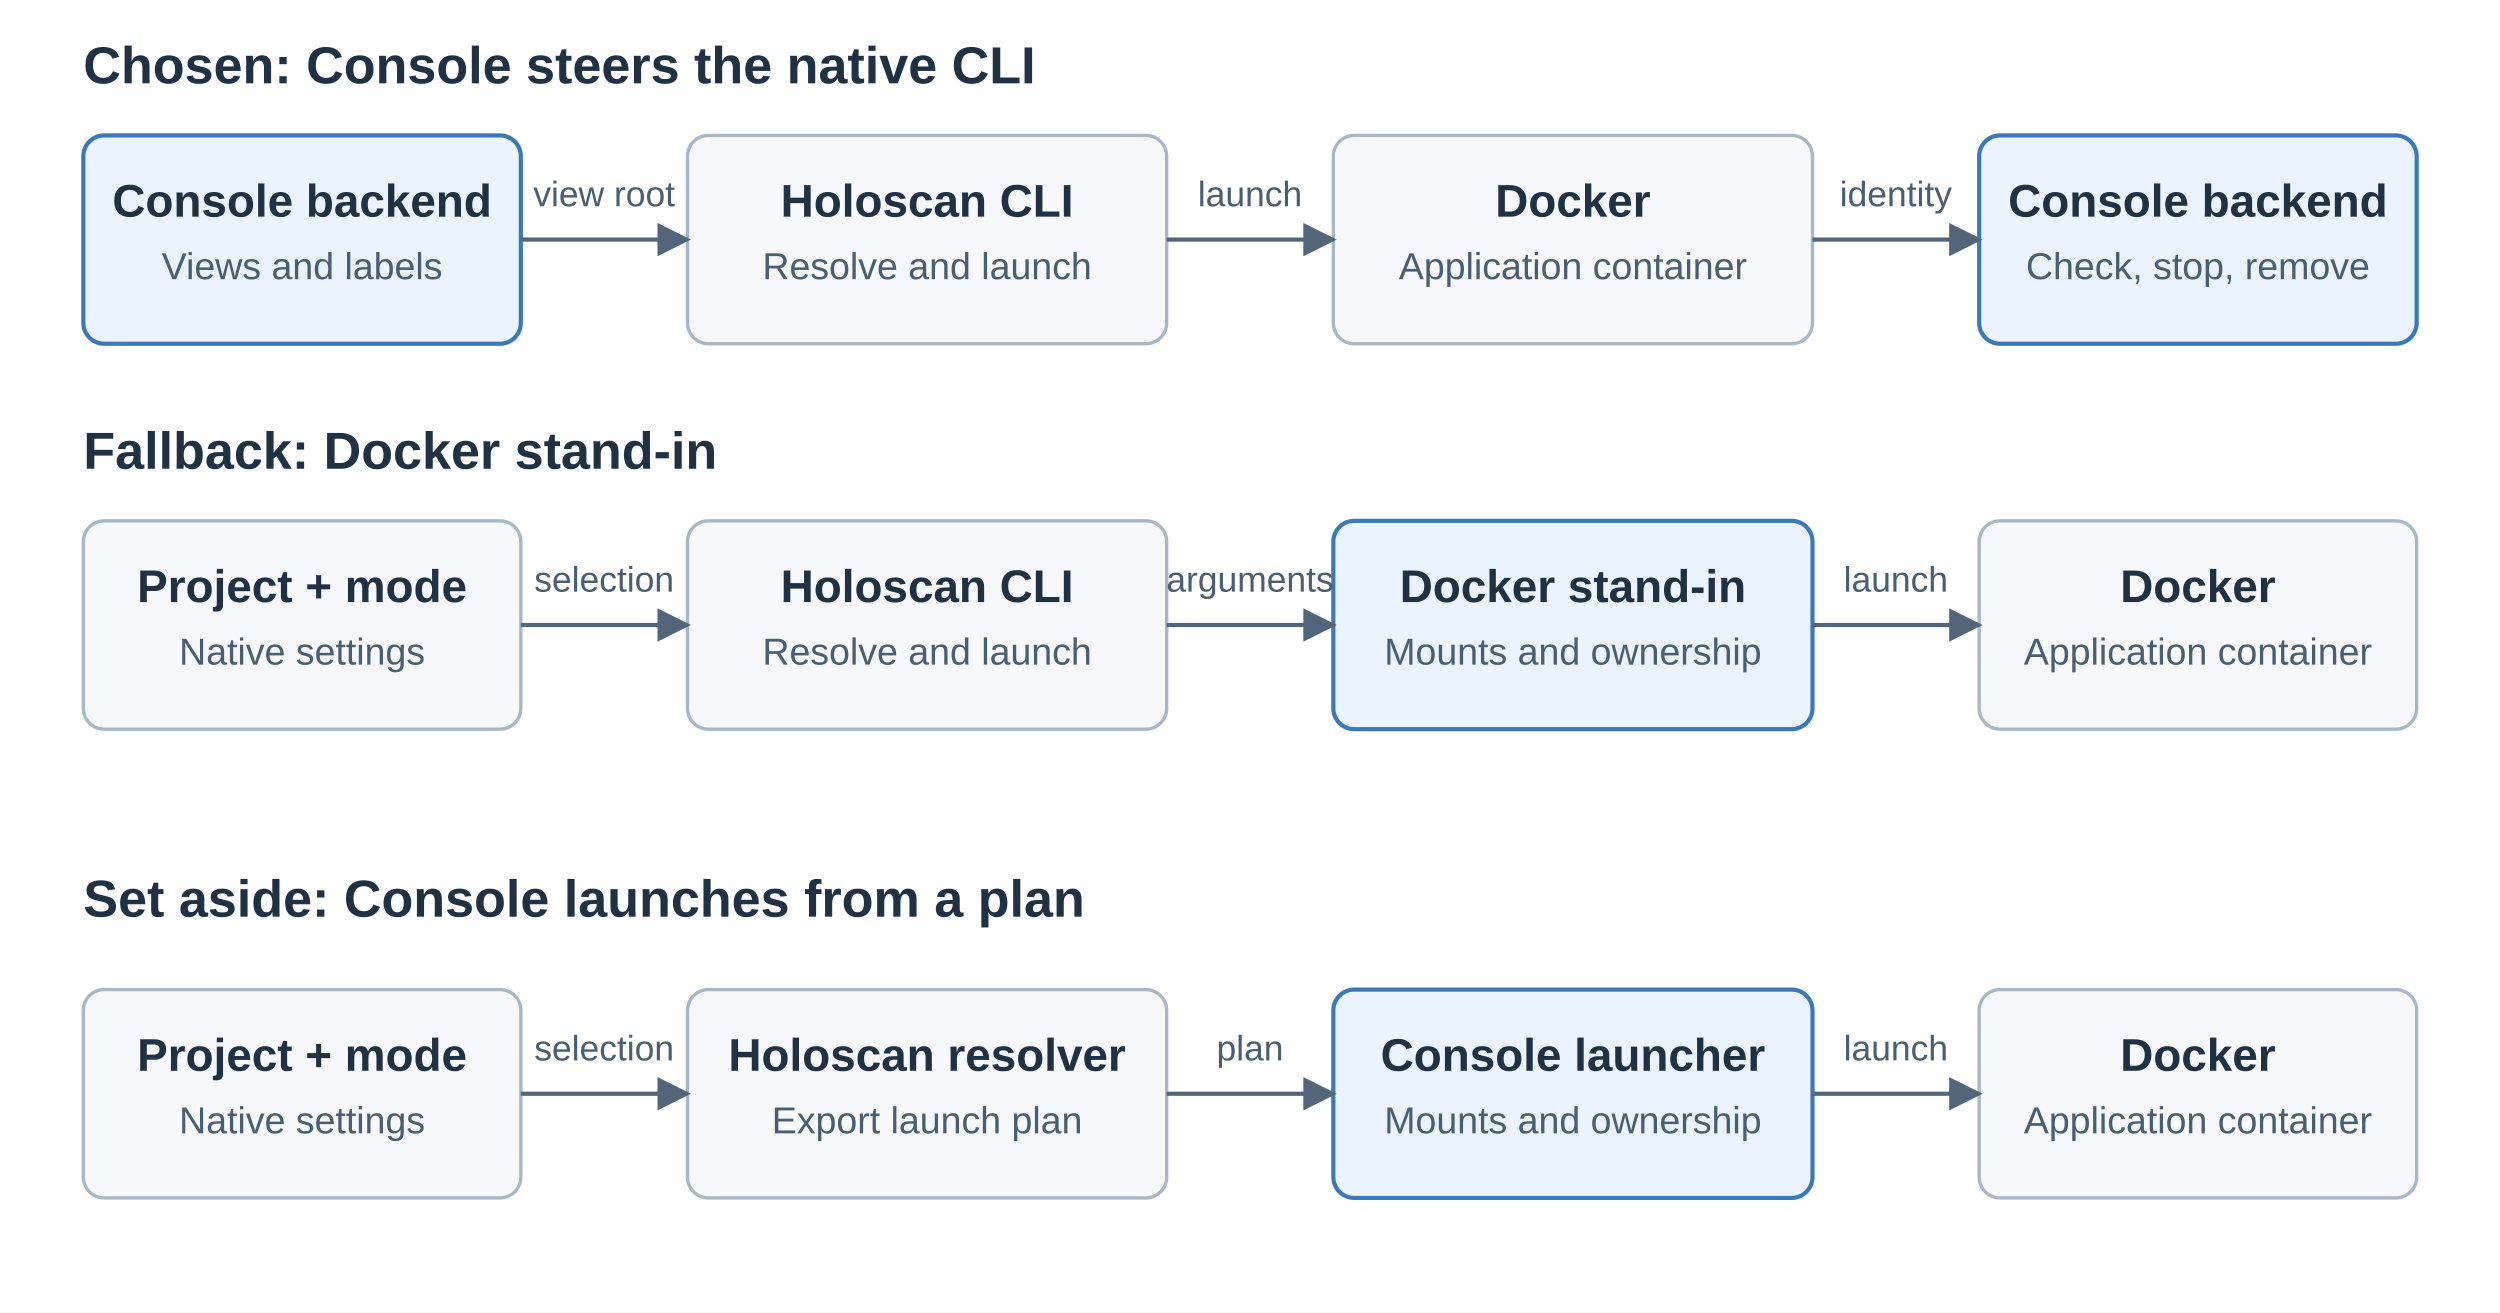
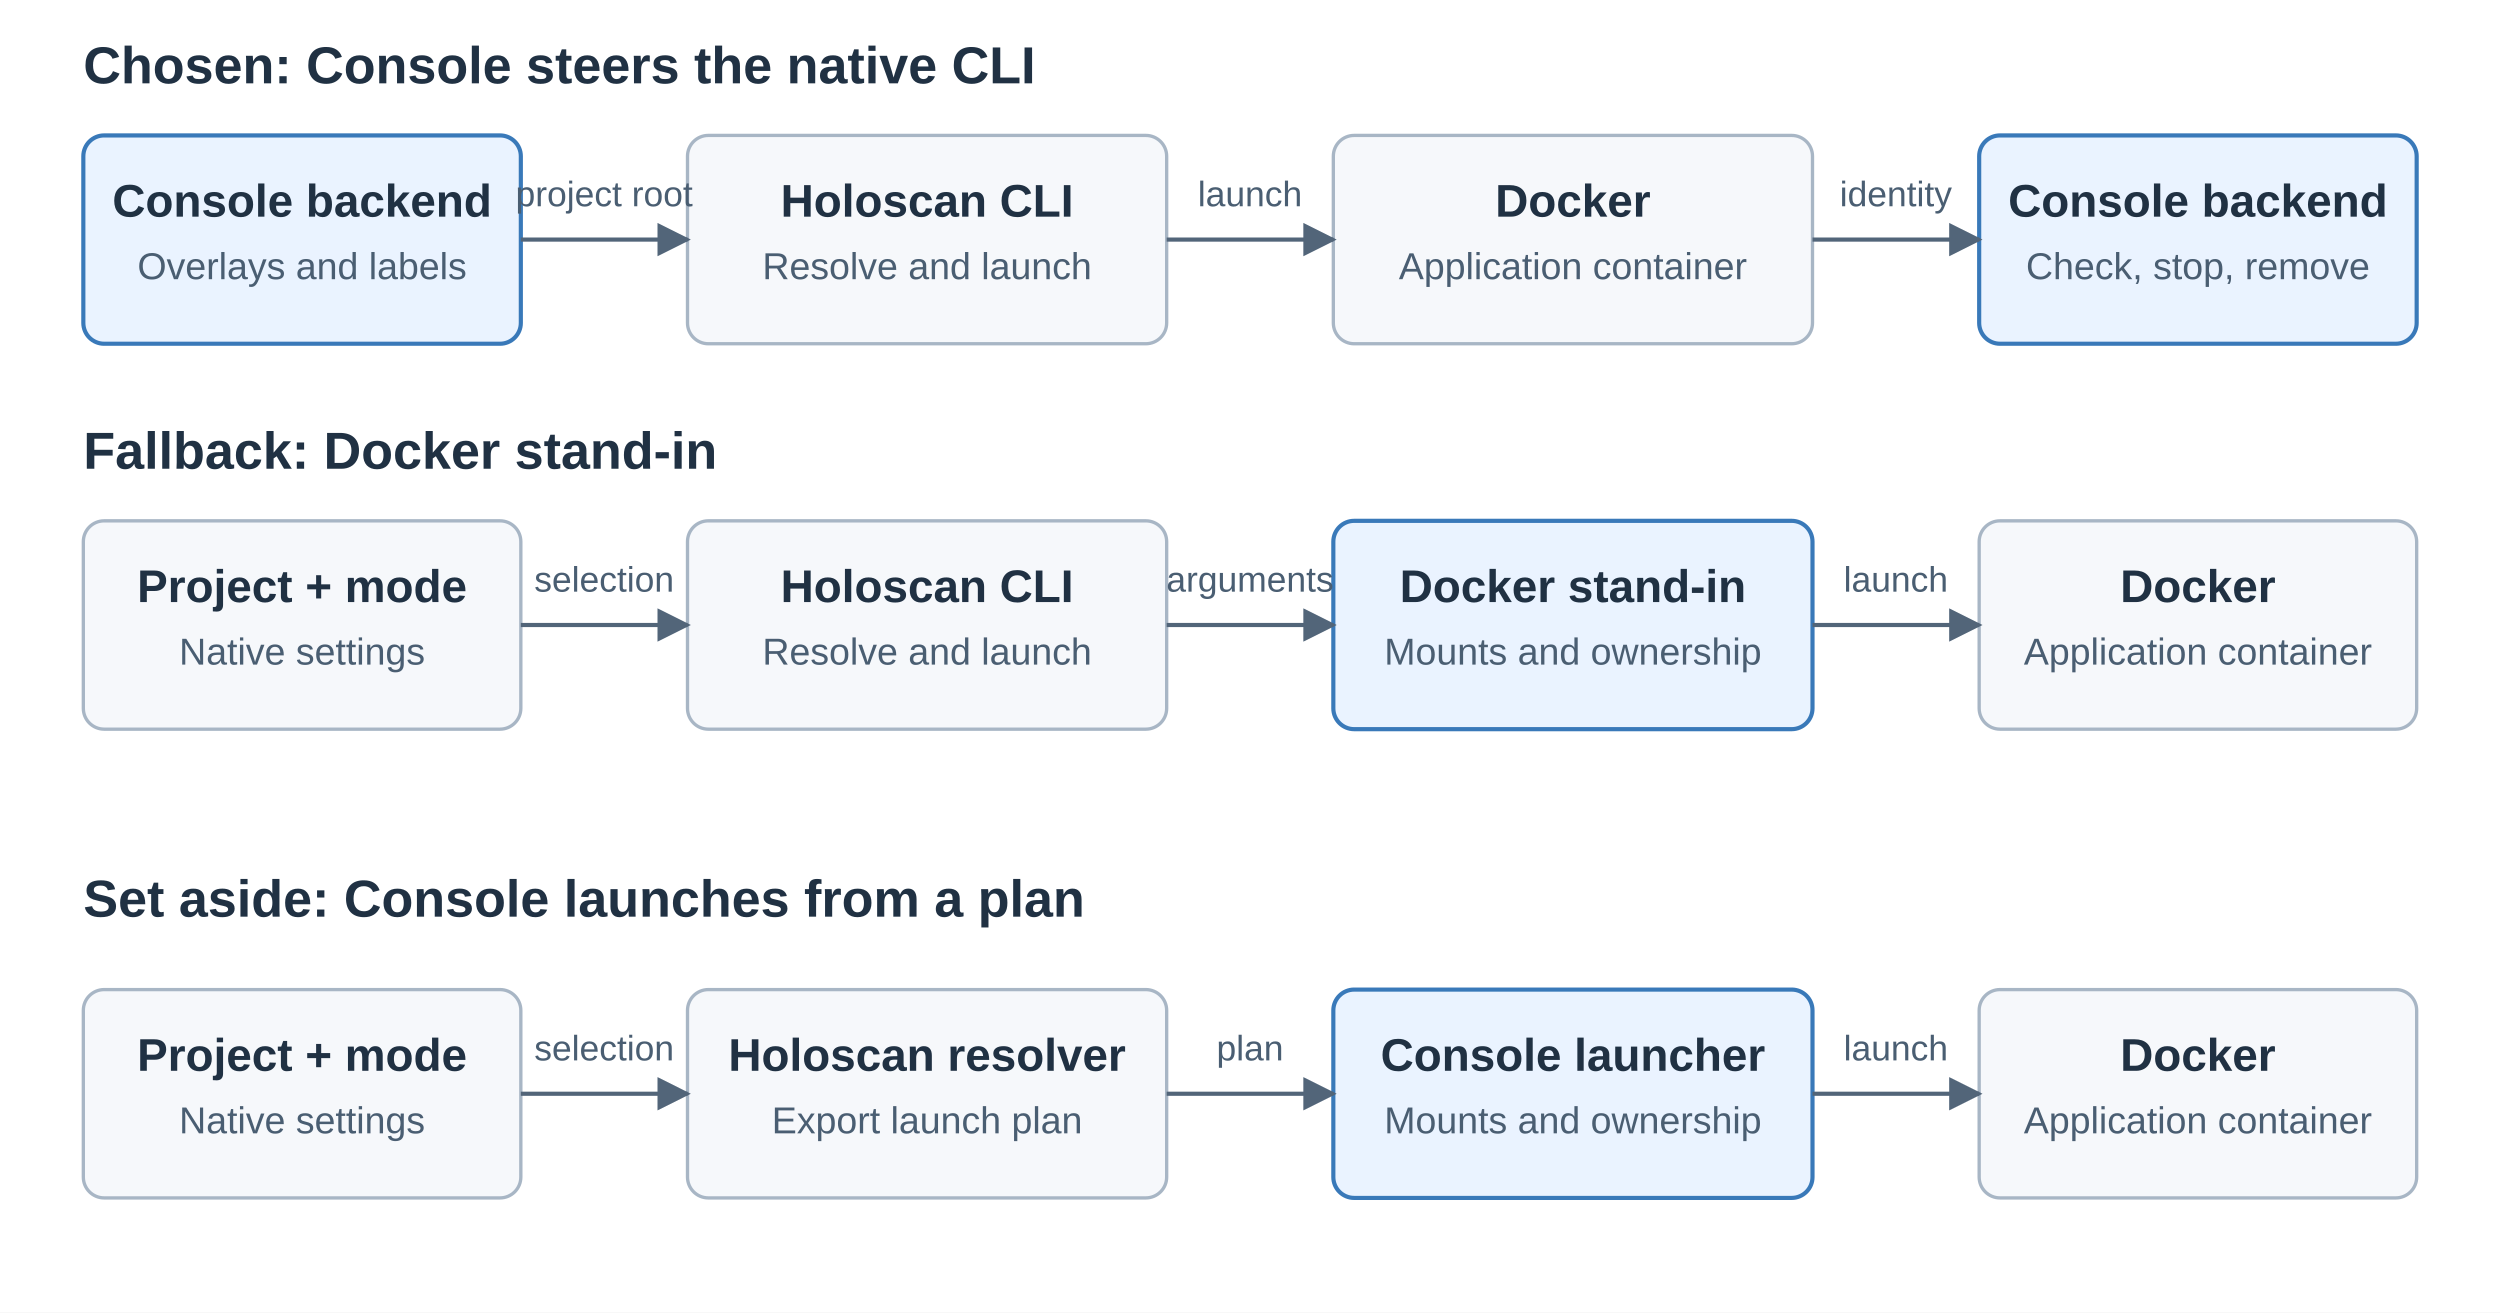
<svg xmlns="http://www.w3.org/2000/svg" width="1200" height="630" viewBox="0 0 1200 630" role="img" aria-labelledby="title desc">
  <defs>
    <marker id="arrow" viewBox="0 0 10 10" refX="9" refY="5" markerWidth="8" markerHeight="8" orient="auto">
      <path d="M0 0 L10 5 L0 10z" fill="#526579" />
    </marker>
    <style>
      text {font-family:Arial,Helvetica,sans-serif;fill:#203143}
      .heading {font-size:25px;font-weight:600}
      .name {font-size:22px;font-weight:600}
      .detail {font-size:18px;fill:#4a5e72}
      .label {font-size:17px;fill:#4a5e72}
      .box {fill:#f6f8fb;stroke:#a8b6c5;stroke-width:1.6}
      .console {fill:#eaf3ff;stroke:#3979b9;stroke-width:2}
      .flow {fill:none;stroke:#526579;stroke-width:2;marker-end:url(#arrow)}
    </style>
  </defs>
  <rect width="1200" height="630" fill="white" />
  <text class="heading" x="40" y="40">Chosen: Console steers the native CLI</text>
  <rect class="console" x="40" y="65" width="210" height="100" rx="10" />
  <text class="name" x="145" y="104" text-anchor="middle">Console backend</text>
-   <text class="detail" x="145" y="134" text-anchor="middle">Views and labels</text>
+   <text class="detail" x="145" y="134" text-anchor="middle">Overlays and labels</text>
  <rect class="box" x="330" y="65" width="230" height="100" rx="10" />
  <text class="name" x="445" y="104" text-anchor="middle">Holoscan CLI</text>
  <text class="detail" x="445" y="134" text-anchor="middle">Resolve and launch</text>
  <rect class="box" x="640" y="65" width="230" height="100" rx="10" />
  <text class="name" x="755" y="104" text-anchor="middle">Docker</text>
  <text class="detail" x="755" y="134" text-anchor="middle">Application container</text>
  <rect class="console" x="950" y="65" width="210" height="100" rx="10" />
  <text class="name" x="1055" y="104" text-anchor="middle">Console backend</text>
  <text class="detail" x="1055" y="134" text-anchor="middle">Check, stop, remove</text>
  <path class="flow" d="M250 115 H330" />
-   <text class="label" x="290" y="99" text-anchor="middle">view root</text>
+   <text class="label" x="290" y="99" text-anchor="middle">project root</text>
  <path class="flow" d="M560 115 H640" />
  <text class="label" x="600" y="99" text-anchor="middle">launch</text>
  <path class="flow" d="M870 115 H950" />
  <text class="label" x="910" y="99" text-anchor="middle">identity</text>
  <text class="heading" x="40" y="225">Fallback: Docker stand-in</text>
  <rect class="box" x="40" y="250" width="210" height="100" rx="10" />
  <text class="name" x="145" y="289" text-anchor="middle">Project + mode</text>
  <text class="detail" x="145" y="319" text-anchor="middle">Native settings</text>
  <rect class="box" x="330" y="250" width="230" height="100" rx="10" />
  <text class="name" x="445" y="289" text-anchor="middle">Holoscan CLI</text>
  <text class="detail" x="445" y="319" text-anchor="middle">Resolve and launch</text>
  <rect class="console" x="640" y="250" width="230" height="100" rx="10" />
  <text class="name" x="755" y="289" text-anchor="middle">Docker stand-in</text>
  <text class="detail" x="755" y="319" text-anchor="middle">Mounts and ownership</text>
  <rect class="box" x="950" y="250" width="210" height="100" rx="10" />
  <text class="name" x="1055" y="289" text-anchor="middle">Docker</text>
  <text class="detail" x="1055" y="319" text-anchor="middle">Application container</text>
  <path class="flow" d="M250 300 H330" />
  <text class="label" x="290" y="284" text-anchor="middle">selection</text>
  <path class="flow" d="M560 300 H640" />
  <text class="label" x="600" y="284" text-anchor="middle">arguments</text>
  <path class="flow" d="M870 300 H950" />
  <text class="label" x="910" y="284" text-anchor="middle">launch</text>
  <text class="heading" x="40" y="440">Set aside: Console launches from a plan</text>
  <rect class="box" x="40" y="475" width="210" height="100" rx="10" />
  <text class="name" x="145" y="514" text-anchor="middle">Project + mode</text>
  <text class="detail" x="145" y="544" text-anchor="middle">Native settings</text>
  <rect class="box" x="330" y="475" width="230" height="100" rx="10" />
  <text class="name" x="445" y="514" text-anchor="middle">Holoscan resolver</text>
  <text class="detail" x="445" y="544" text-anchor="middle">Export launch plan</text>
  <rect class="console" x="640" y="475" width="230" height="100" rx="10" />
  <text class="name" x="755" y="514" text-anchor="middle">Console launcher</text>
  <text class="detail" x="755" y="544" text-anchor="middle">Mounts and ownership</text>
  <rect class="box" x="950" y="475" width="210" height="100" rx="10" />
  <text class="name" x="1055" y="514" text-anchor="middle">Docker</text>
  <text class="detail" x="1055" y="544" text-anchor="middle">Application container</text>
  <path class="flow" d="M250 525 H330" />
  <text class="label" x="290" y="509" text-anchor="middle">selection</text>
  <path class="flow" d="M560 525 H640" />
  <text class="label" x="600" y="509" text-anchor="middle">plan</text>
  <path class="flow" d="M870 525 H950" />
  <text class="label" x="910" y="509" text-anchor="middle">launch</text>
</svg>
